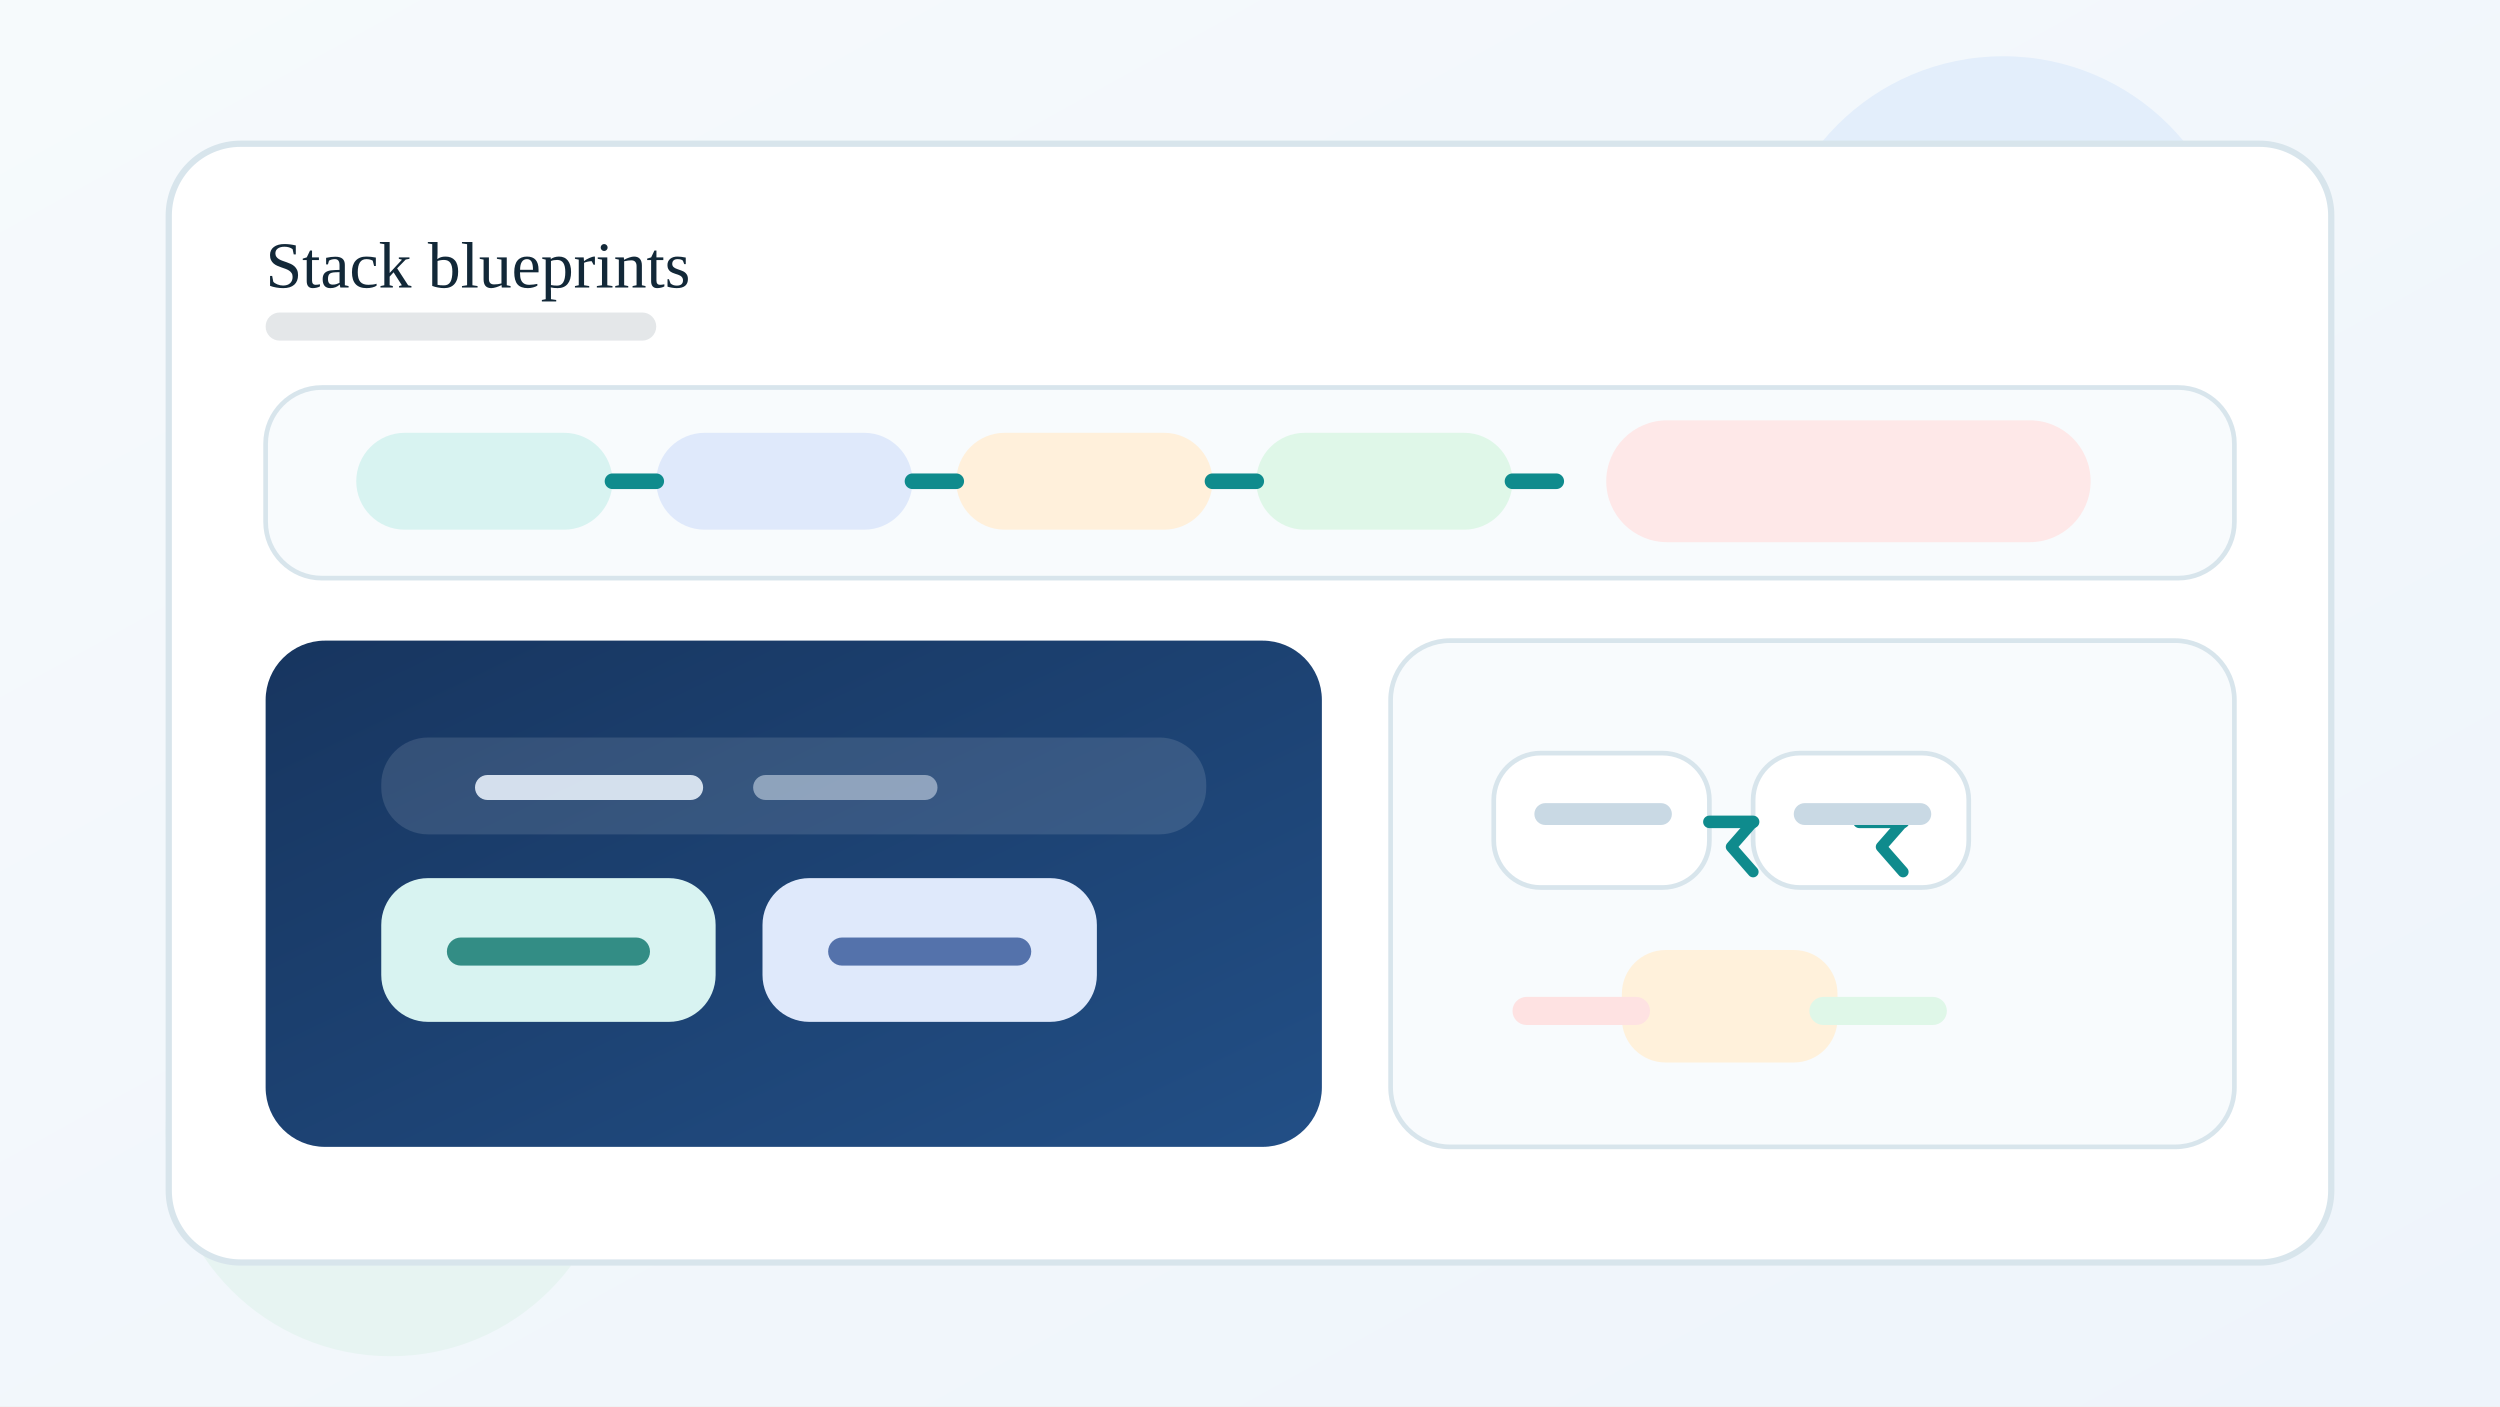
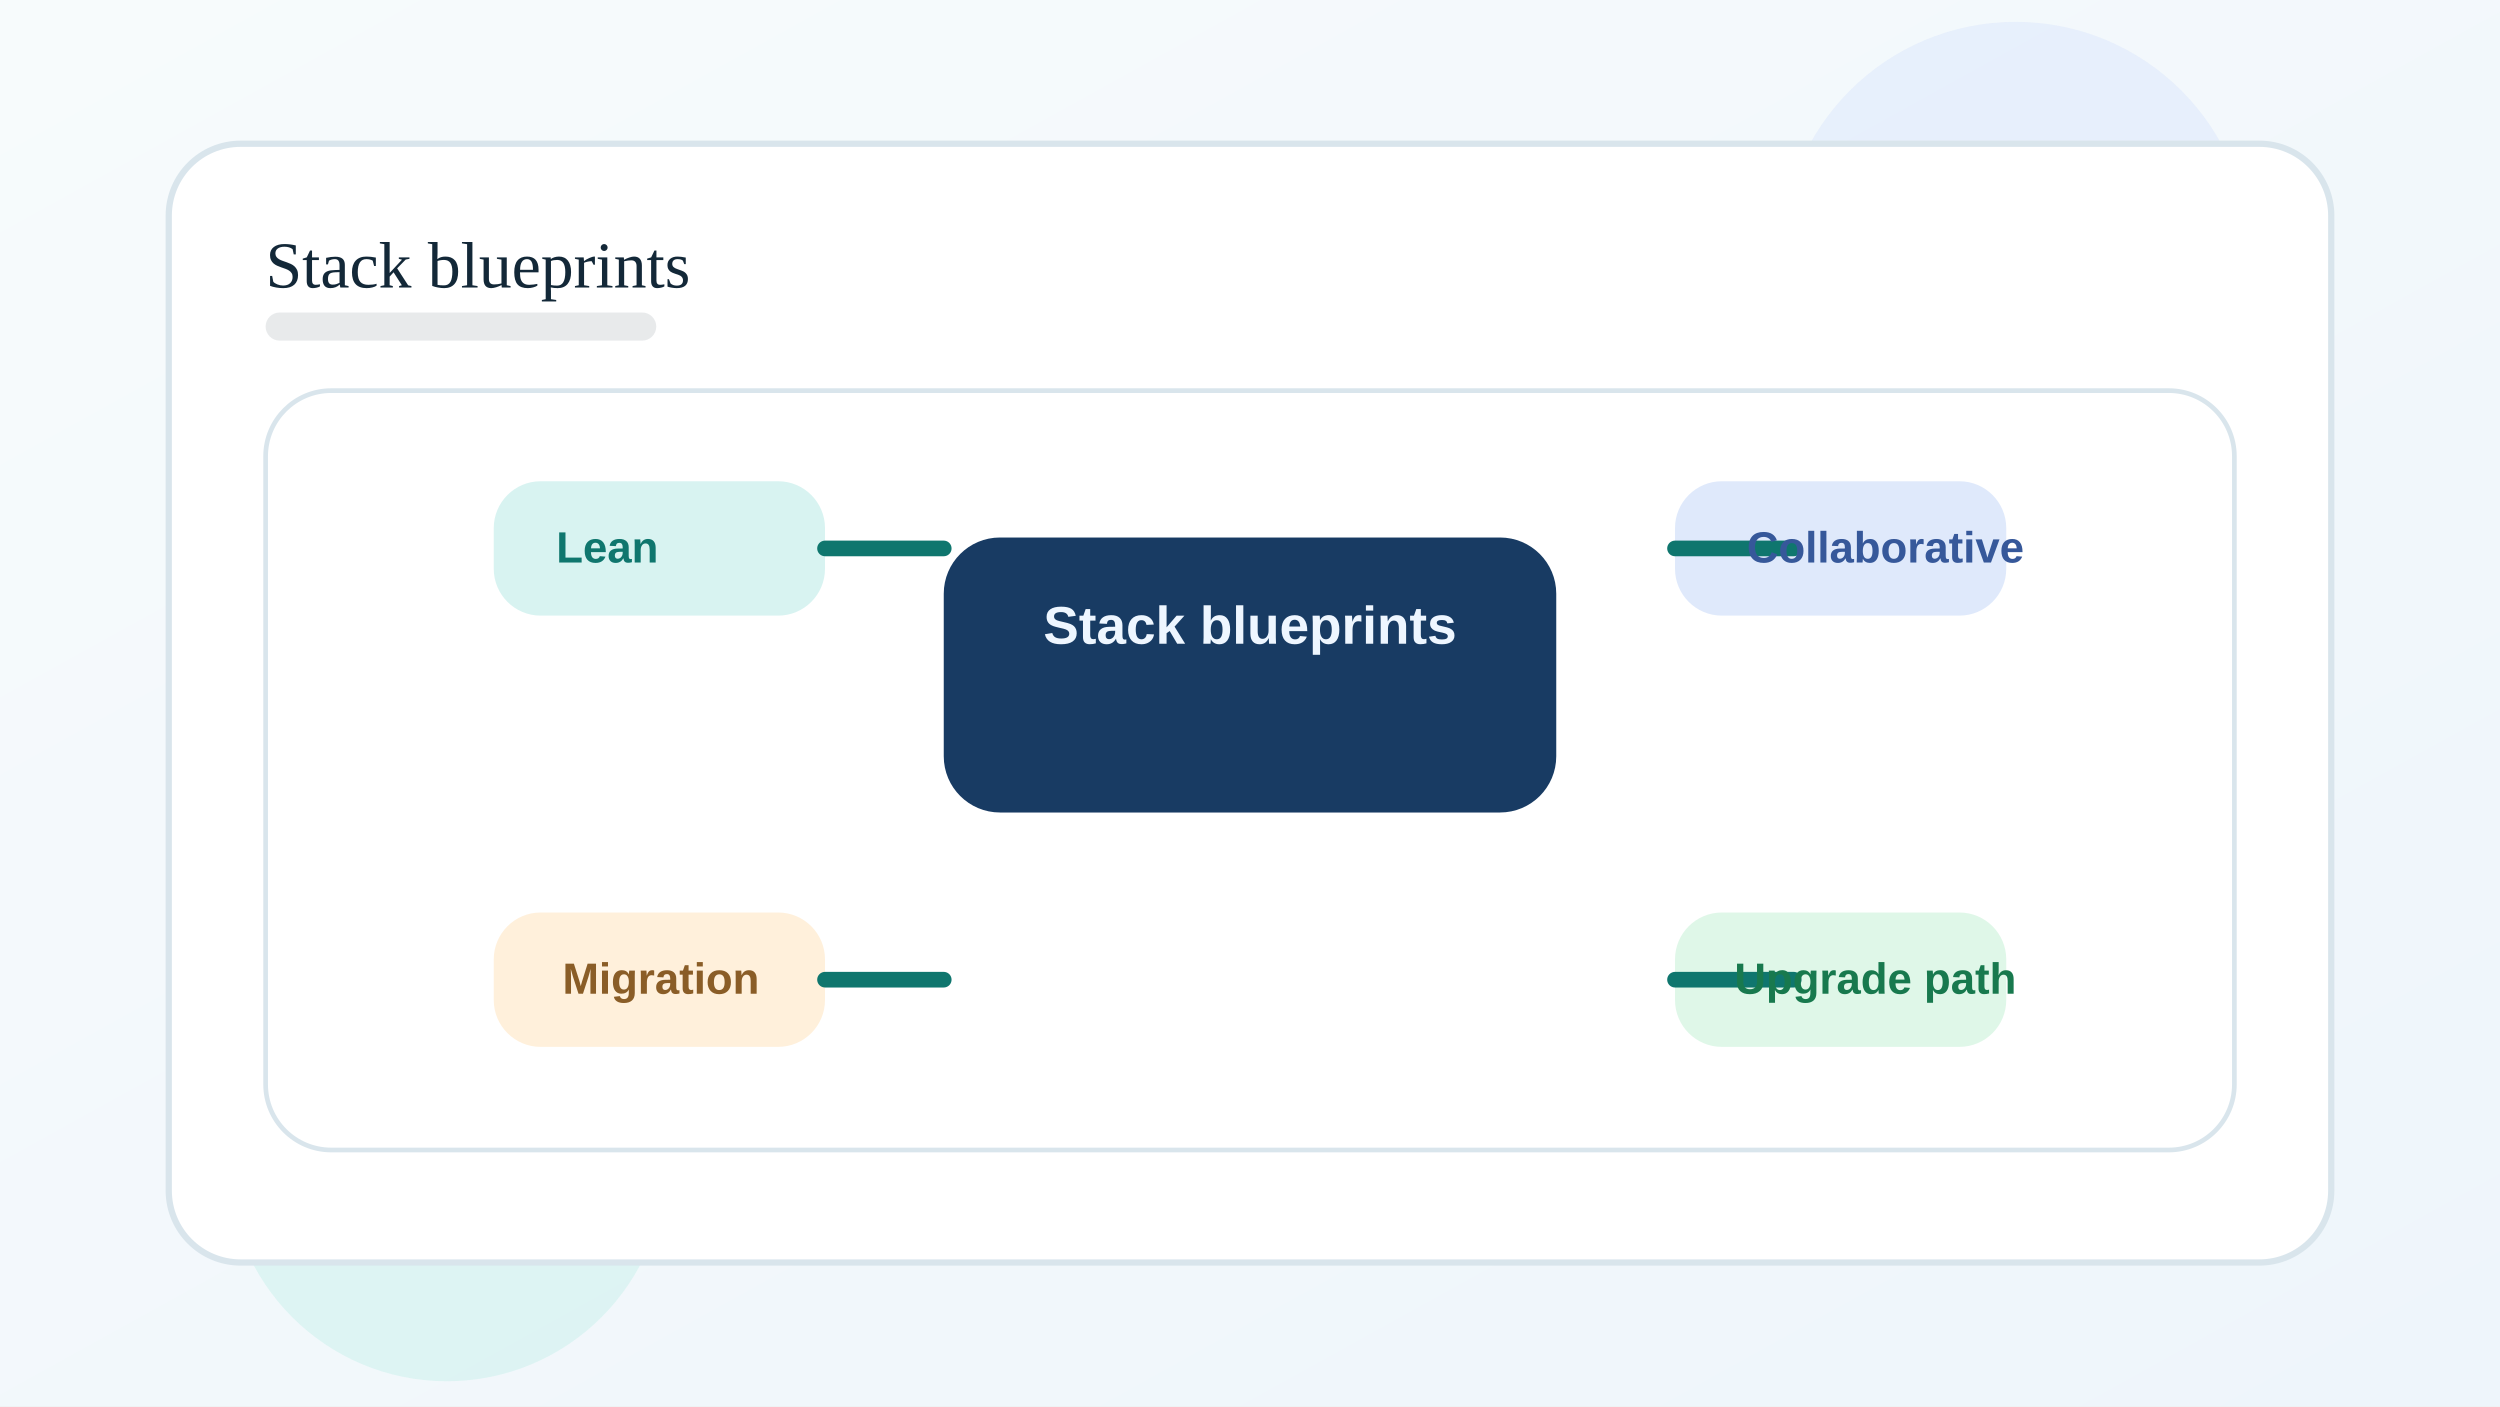
<svg xmlns="http://www.w3.org/2000/svg" viewBox="0 0 1600 900" role="img" aria-labelledby="title desc">
  <defs>
-     <linearGradient id="stack-bg" x1="0%" y1="0%" x2="100%" y2="100%">
-       <stop offset="0%" stop-color="#f6fafc" />
-       <stop offset="100%" stop-color="#eef4fb" />
-     </linearGradient>
-     <linearGradient id="stack-panel" x1="0%" y1="0%" x2="100%" y2="100%">
-       <stop offset="0%" stop-color="#17355f" />
-       <stop offset="100%" stop-color="#224f86" />
+     <linearGradient id="hubs-software-stack-blueprints-svg-bg" x1="0%" y1="0%" x2="100%" y2="100%">
+       <stop offset="0%" stop-color="#f7fbfc" />
+       <stop offset="100%" stop-color="#eef5fb" />
    </linearGradient>
  </defs>
-   <rect width="1600" height="900" fill="url(#stack-bg)" />
-   <circle cx="1282" cy="186" r="150" fill="#e3eefb" />
-   <circle cx="250" cy="724" r="144" fill="#e7f4f2" />
-   <rect x="108" y="92" width="1384" height="716" rx="46" fill="#ffffff" stroke="#d8e5ec" stroke-width="4" />
-   <text x="170" y="184" font-family="Georgia, 'Times New Roman', serif" font-size="42" fill="#122838">Stack blueprints</text>
-   <rect x="170" y="200" width="250" height="18" rx="9" fill="#173042" opacity=".12" />
-   <rect x="170" y="248" width="1260" height="122" rx="36" fill="#f8fbfd" stroke="#d8e5ec" stroke-width="3" />
-   <rect x="228" y="277" width="164" height="62" rx="31" fill="#d8f3f1" />
-   <rect x="420" y="277" width="164" height="62" rx="31" fill="#dfe9fb" />
-   <rect x="612" y="277" width="164" height="62" rx="31" fill="#fff0db" />
-   <rect x="804" y="277" width="164" height="62" rx="31" fill="#dff7e8" />
-   <rect x="1028" y="269" width="310" height="78" rx="39" fill="#fee8e8" />
-   <path d="M392 308h28m164 0h28m164 0h28m164 0h28" stroke="#0f8b8d" stroke-width="10" stroke-linecap="round" />
-   <rect x="170" y="410" width="676" height="324" rx="38" fill="url(#stack-panel)" />
-   <rect x="244" y="472" width="528" height="62" rx="30" fill="#ffffff" opacity=".12" />
-   <rect x="244" y="562" width="214" height="92" rx="30" fill="#d8f3f1" />
-   <rect x="488" y="562" width="214" height="92" rx="30" fill="#dfe9fb" />
-   <rect x="304" y="496" width="146" height="16" rx="8" fill="#eef6ff" opacity=".86" />
-   <rect x="482" y="496" width="118" height="16" rx="8" fill="#eef6ff" opacity=".48" />
-   <rect x="286" y="600" width="130" height="18" rx="9" fill="#0f766e" opacity=".82" />
-   <rect x="530" y="600" width="130" height="18" rx="9" fill="#36589a" opacity=".82" />
-   <rect x="890" y="410" width="540" height="324" rx="38" fill="#f8fbfd" stroke="#d8e5ec" stroke-width="3" />
-   <rect x="956" y="482" width="138" height="86" rx="30" fill="#ffffff" stroke="#d8e5ec" stroke-width="3" />
-   <rect x="1122" y="482" width="138" height="86" rx="30" fill="#ffffff" stroke="#d8e5ec" stroke-width="3" />
-   <rect x="1038" y="608" width="138" height="72" rx="28" fill="#fff1db" />
-   <path d="M1094 526h28M1190 526h28" stroke="#0f8b8d" stroke-width="8" stroke-linecap="round" />
-   <path d="M1108 542l14-16m-14 16l14 16M1204 542l14-16m-14 16l14 16" stroke="#0f8b8d" stroke-width="7" stroke-linecap="round" stroke-linejoin="round" />
-   <rect x="982" y="514" width="88" height="14" rx="7" fill="#c9d9e4" />
-   <rect x="1148" y="514" width="88" height="14" rx="7" fill="#c9d9e4" />
-   <rect x="968" y="638" width="88" height="18" rx="9" fill="#fee2e2" />
-   <rect x="1158" y="638" width="88" height="18" rx="9" fill="#dff7e8" />
+   <rect width="1600" height="900" fill="url(#hubs-software-stack-blueprints-svg-bg)" />
+   <circle cx="1290" cy="164" r="150" fill="#dfe9fb" opacity=".6" />
+   <circle cx="286" cy="744" r="140" fill="#d8f3f1" opacity=".8" />
+   <rect x="108" y="92" width="1384" height="716" rx="46" fill="#ffffff" stroke="#d9e5ec" stroke-width="4" />
+   <text x="170" y="184" font-family="Georgia, 'Times New Roman', serif" font-size="42" fill="#132838">Stack blueprints</text>
+   <rect x="170" y="200" width="250" height="18" rx="9" fill="#132838" opacity=".10" />
+   <rect x="170" y="250" width="1260" height="486" rx="42" fill="#ffffff" stroke="#d9e5ec" stroke-width="3" />
+   <rect x="604" y="344" width="392" height="176" rx="36" fill="#183b63" />
+   <text x="800" y="412" text-anchor="middle" font-family="Arial, sans-serif" font-size="34" font-weight="700" fill="#eef6ff">Stack blueprints</text>
+   <rect x="316" y="308" width="212" height="86" rx="30" fill="#d8f3f1" />
+   <rect x="1072" y="308" width="212" height="86" rx="30" fill="#dfe9fb" />
+   <rect x="316" y="584" width="212" height="86" rx="30" fill="#fff0db" />
+   <rect x="1072" y="584" width="212" height="86" rx="30" fill="#dff7e8" />
+   <path d="M528 351h76m468 0h76M528 627h76m468 0h76" stroke="#0f766e" stroke-width="10" stroke-linecap="round" />
+   <text x="356" y="360" font-family="Arial, sans-serif" font-size="28" font-weight="700" fill="#0f766e">Lean</text>
+   <text x="1118" y="360" font-family="Arial, sans-serif" font-size="28" font-weight="700" fill="#36589a">Collaborative</text>
+   <text x="360" y="636" font-family="Arial, sans-serif" font-size="28" font-weight="700" fill="#8a5d27">Migration</text>
+   <text x="1110" y="636" font-family="Arial, sans-serif" font-size="28" font-weight="700" fill="#18794e">Upgrade path</text>
</svg>
